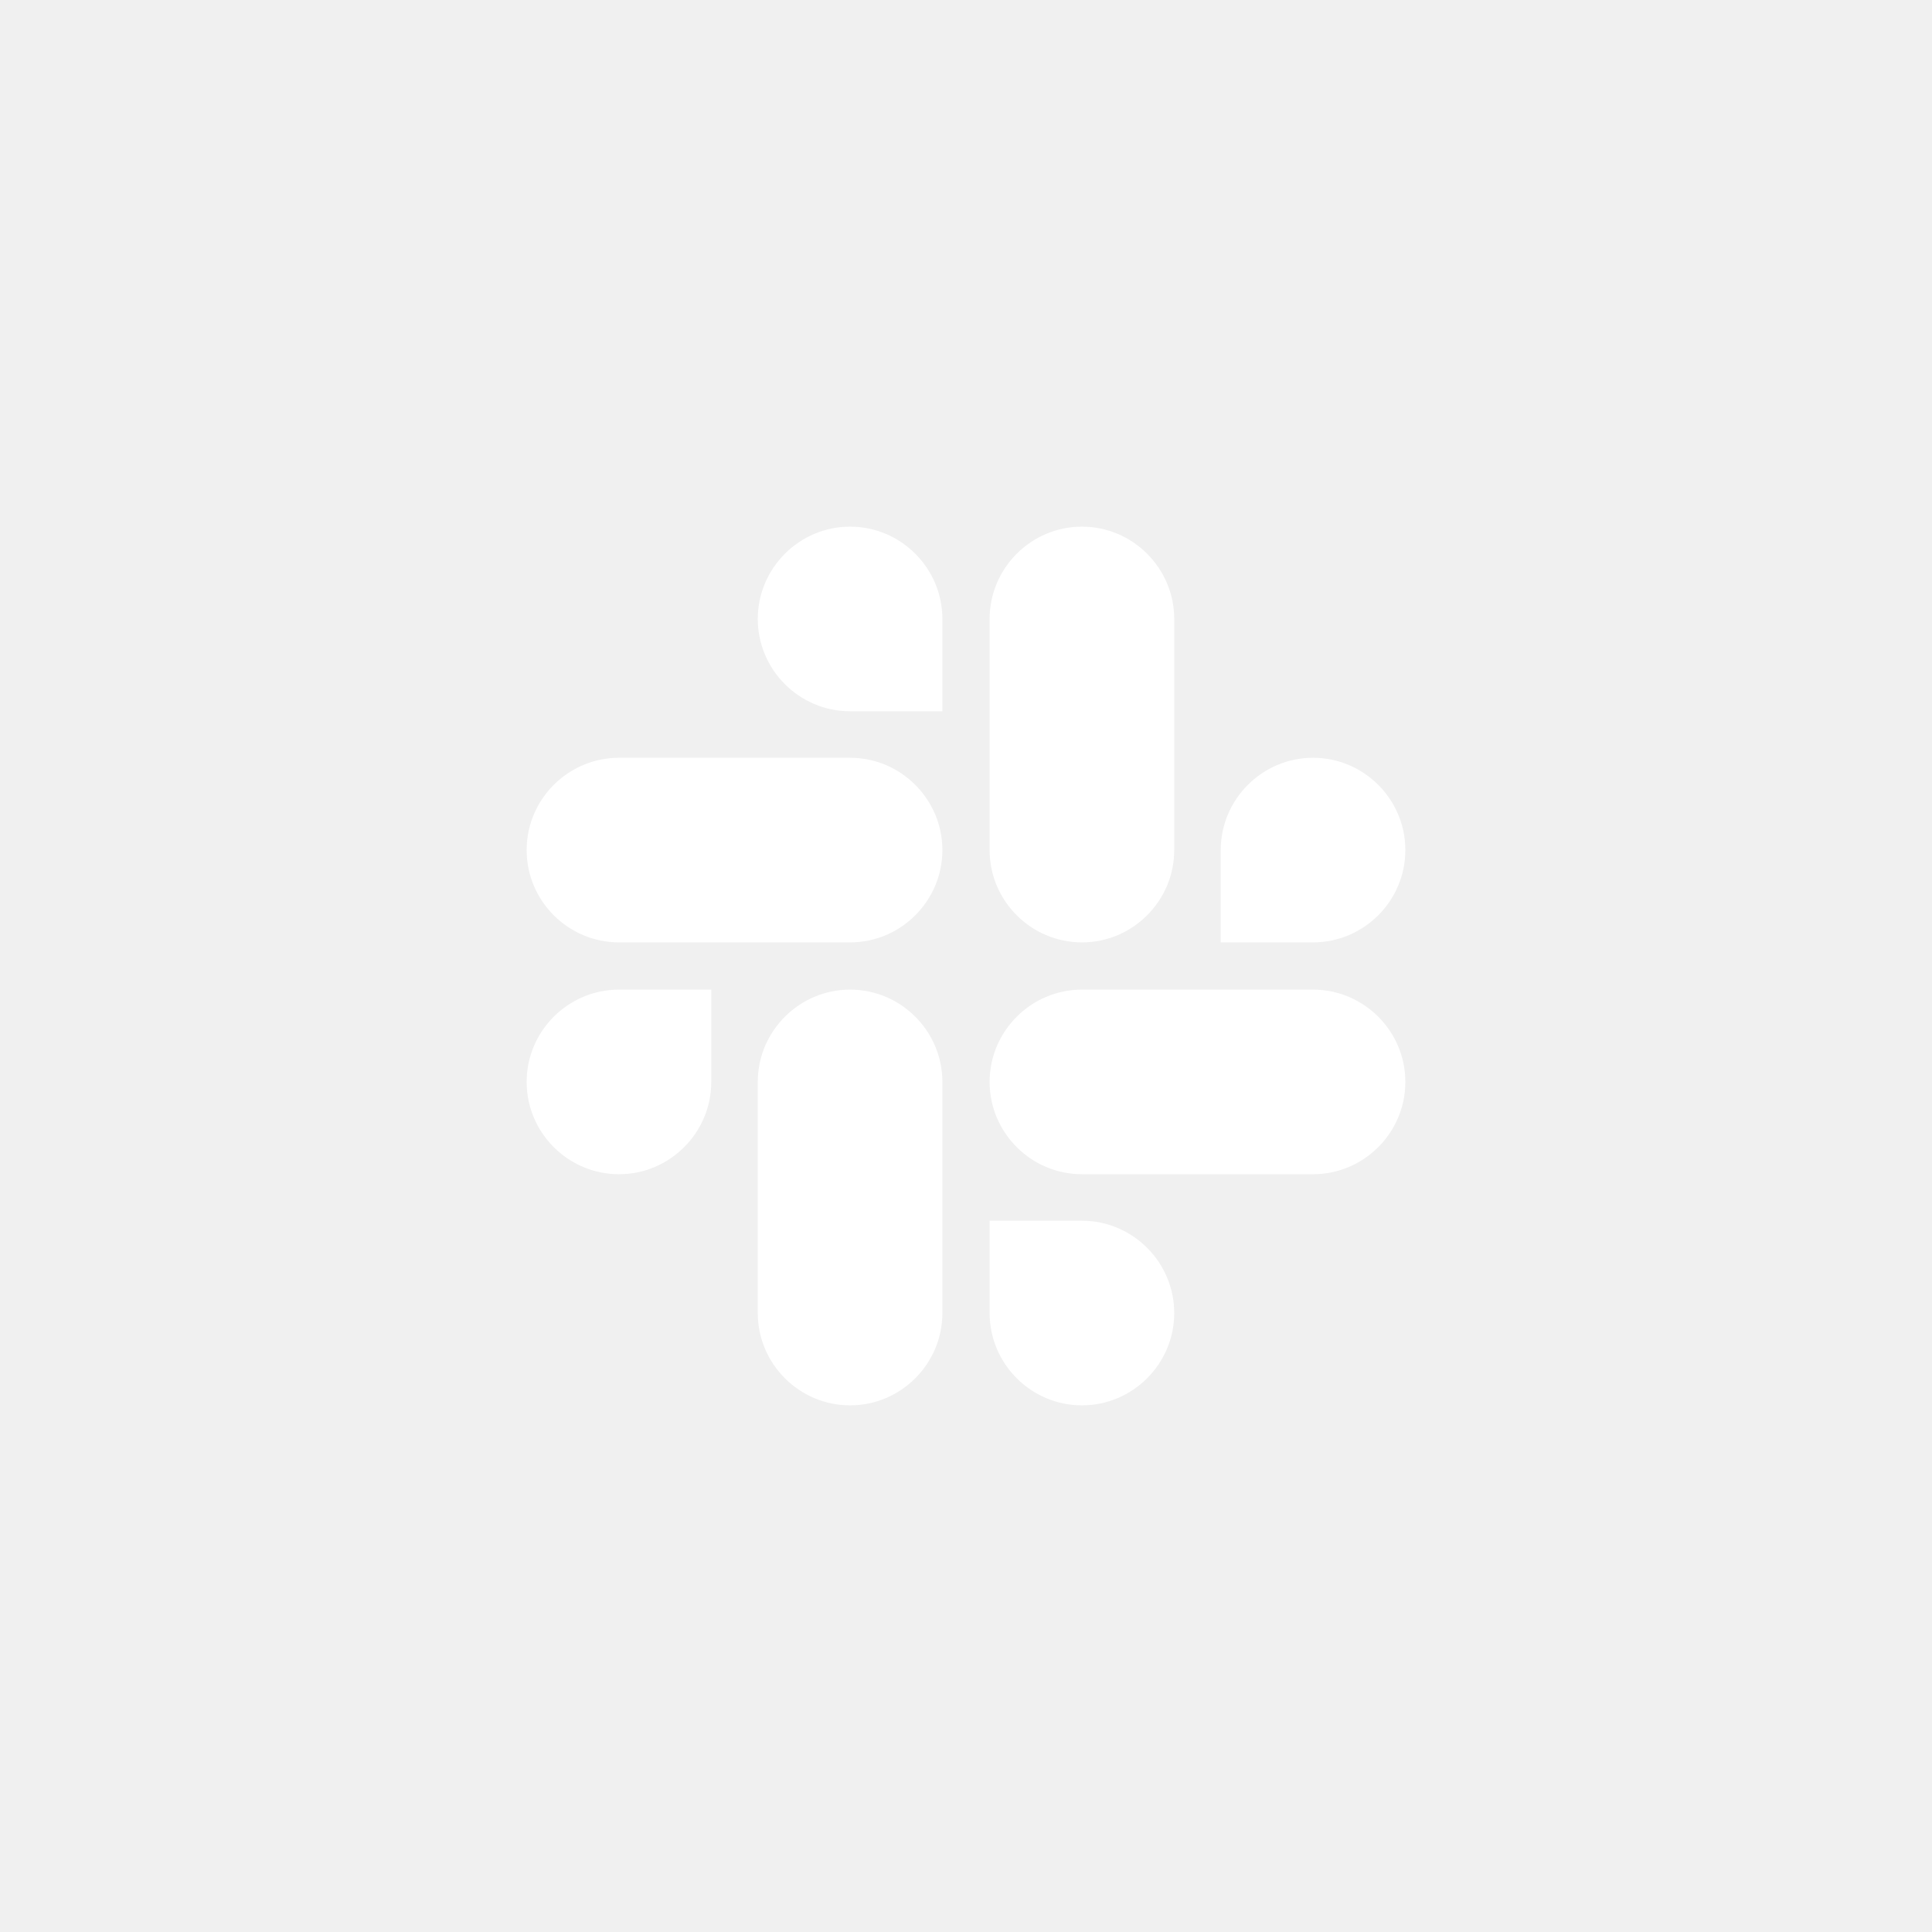
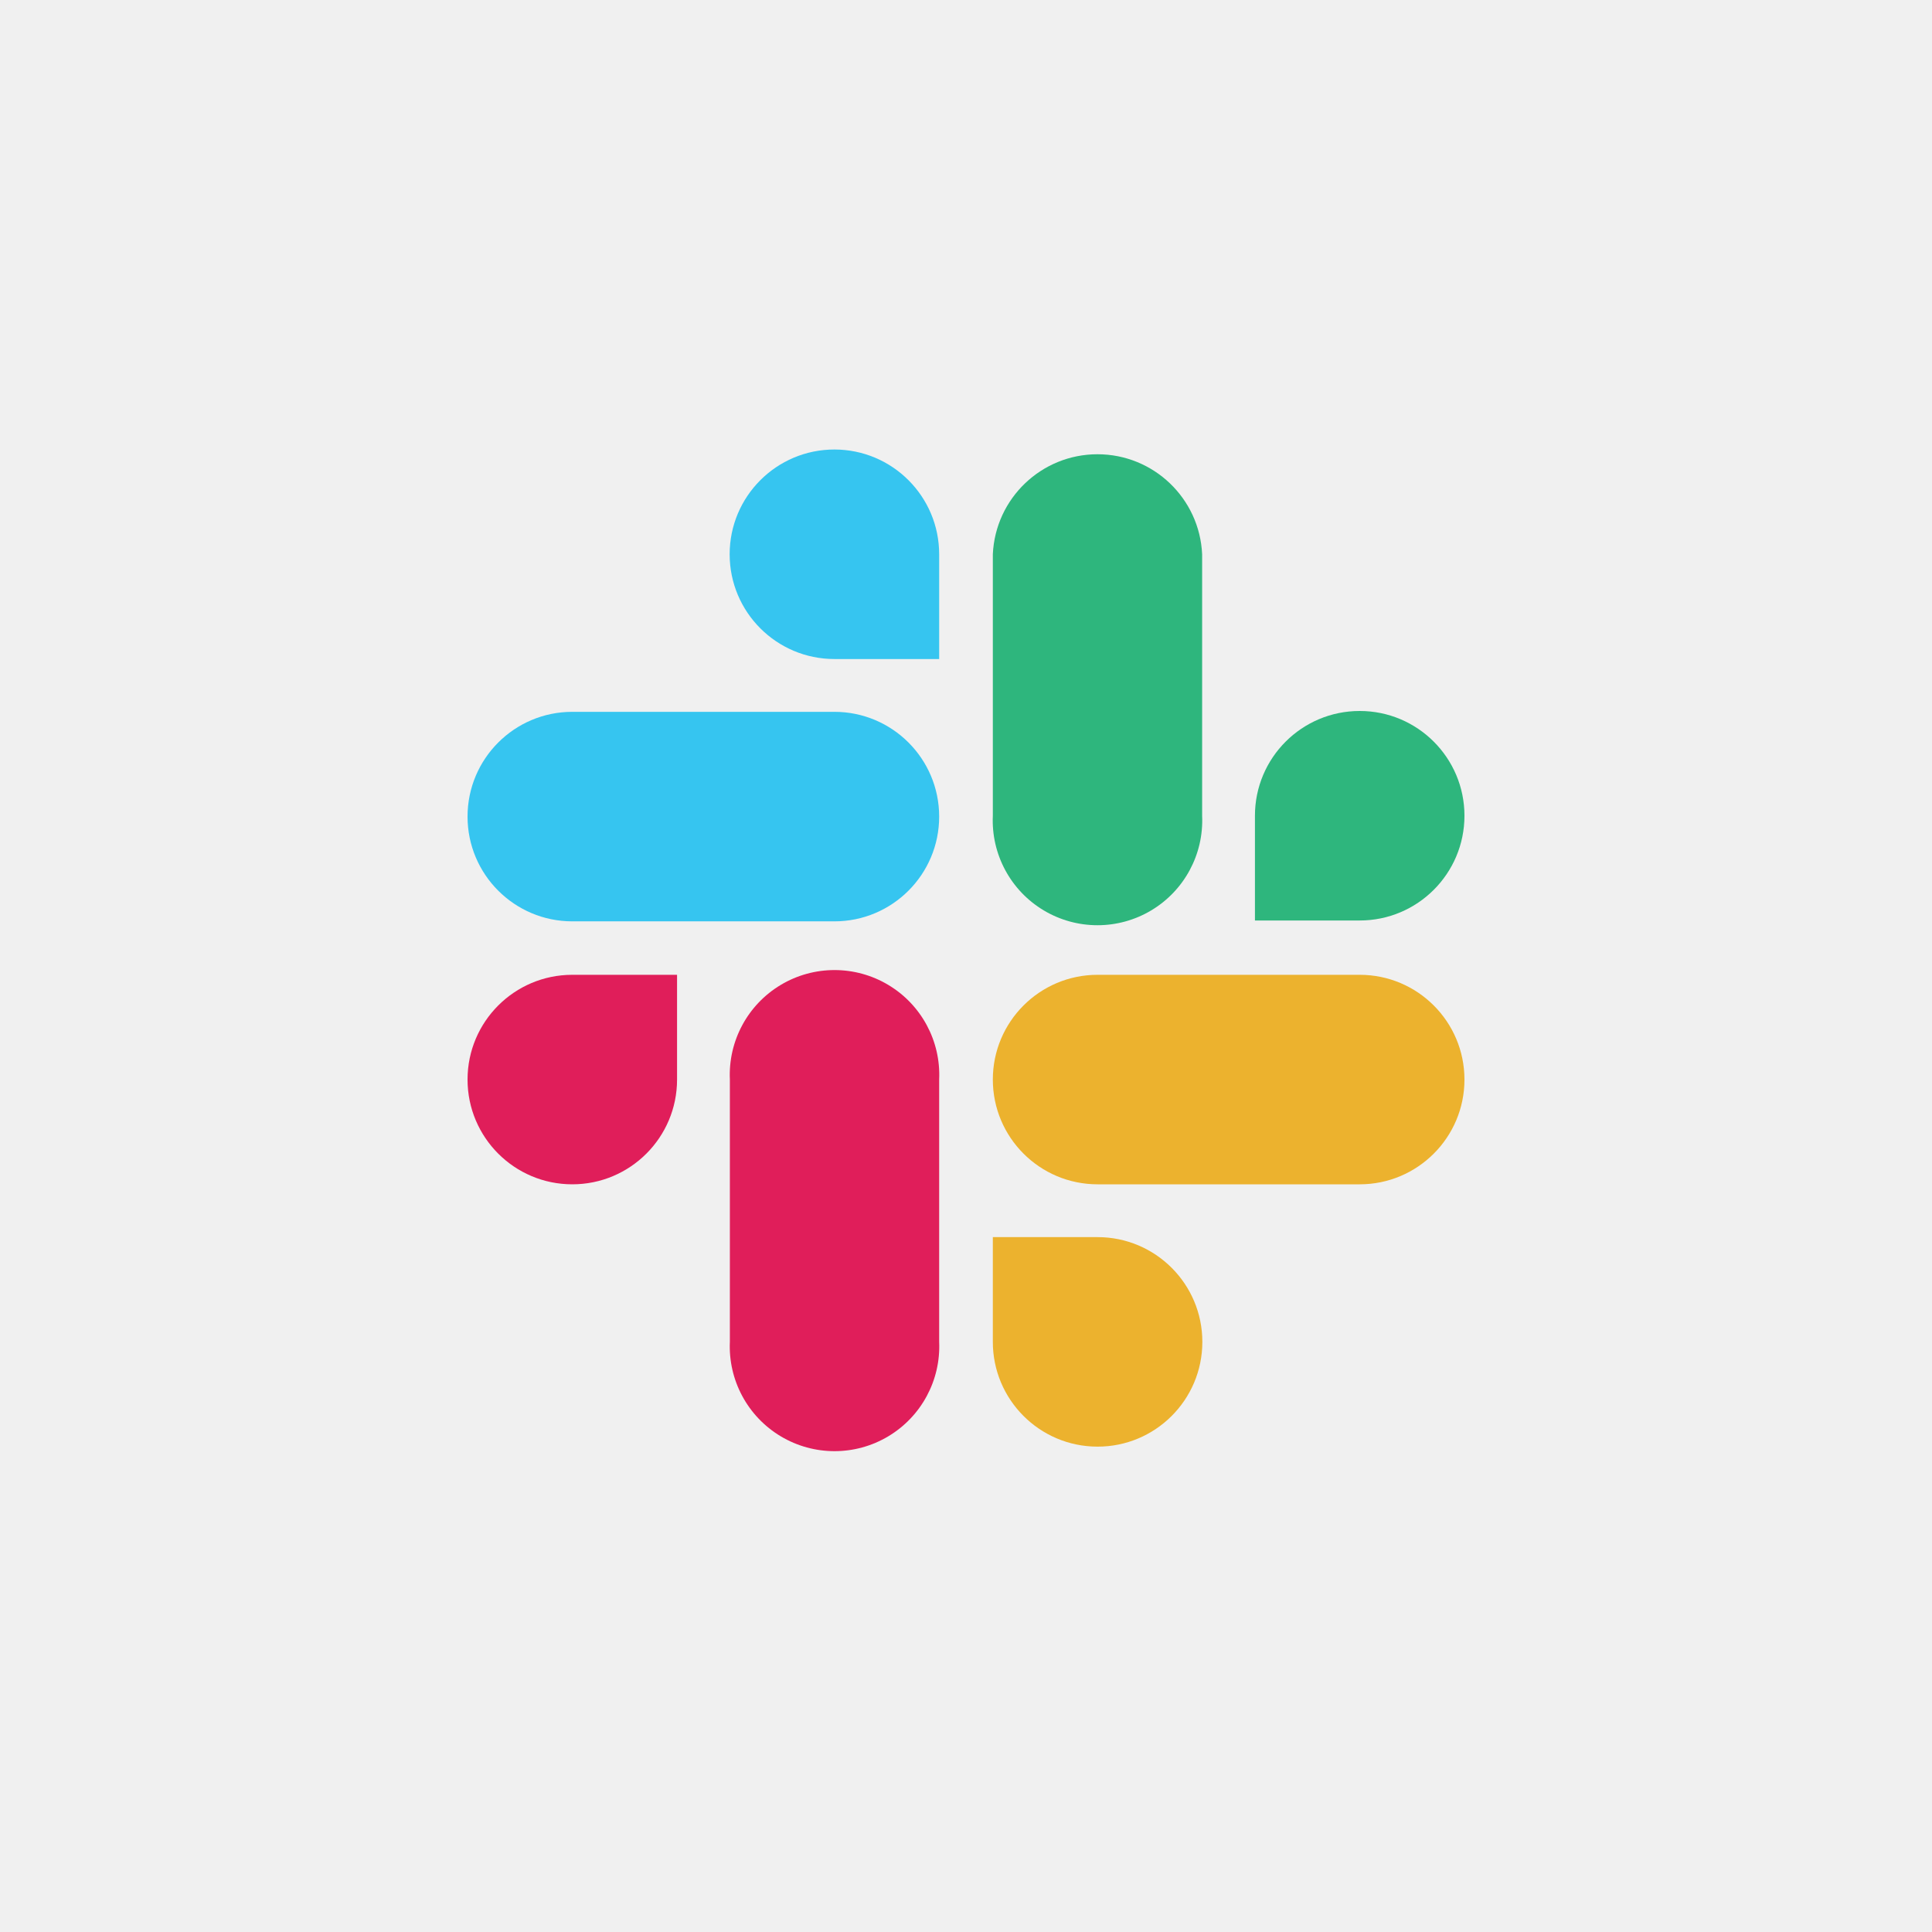
- <svg xmlns="http://www.w3.org/2000/svg" version="1.1" id="Layer_1" x="0px" y="0px" viewBox="0 0 270 270" style="enable-background:new 0 0 270 270;" xml:space="preserve">
-   <style type="text/css">
- 	.st0{fill:#FFFFFF;}
- </style>
-   <g>
-     <g>
-       <path class="st0" d="M99.4,151.2c0,7.1-5.8,12.9-12.9,12.9s-12.9-5.8-12.9-12.9c0-7.1,5.8-12.9,12.9-12.9h12.9V151.2z" />
-       <path class="st0" d="M105.9,151.2c0-7.1,5.8-12.9,12.9-12.9s12.9,5.8,12.9,12.9v32.3c0,7.1-5.8,12.9-12.9,12.9    s-12.9-5.8-12.9-12.9C105.9,183.5,105.9,151.2,105.9,151.2z" />
-     </g>
-     <g>
-       <path class="st0" d="M118.8,99.4c-7.1,0-12.9-5.8-12.9-12.9s5.8-12.9,12.9-12.9s12.9,5.8,12.9,12.9v12.9H118.8z" />
-       <path class="st0" d="M118.8,105.9c7.1,0,12.9,5.8,12.9,12.9s-5.8,12.9-12.9,12.9H86.5c-7.1,0-12.9-5.8-12.9-12.9    s5.8-12.9,12.9-12.9C86.5,105.9,118.8,105.9,118.8,105.9z" />
-     </g>
-     <g>
-       <path class="st0" d="M170.6,118.8c0-7.1,5.8-12.9,12.9-12.9c7.1,0,12.9,5.8,12.9,12.9s-5.8,12.9-12.9,12.9h-12.9V118.8z" />
-       <path class="st0" d="M164.1,118.8c0,7.1-5.8,12.9-12.9,12.9c-7.1,0-12.9-5.8-12.9-12.9V86.5c0-7.1,5.8-12.9,12.9-12.9    c7.1,0,12.9,5.8,12.9,12.9V118.8z" />
-     </g>
-     <g>
-       <path class="st0" d="M151.2,170.6c7.1,0,12.9,5.8,12.9,12.9c0,7.1-5.8,12.9-12.9,12.9c-7.1,0-12.9-5.8-12.9-12.9v-12.9H151.2z" />
-       <path class="st0" d="M151.2,164.1c-7.1,0-12.9-5.8-12.9-12.9c0-7.1,5.8-12.9,12.9-12.9h32.3c7.1,0,12.9,5.8,12.9,12.9    c0,7.1-5.8,12.9-12.9,12.9H151.2z" />
-     </g>
-   </g>
+ <svg xmlns="http://www.w3.org/2000/svg" id="Layer_1" data-name="Layer 1" viewBox="0 0 90 90">
+   <defs>
+     <style>.cls-1{fill:#e01e5a;}.cls-2{fill:#36c5f0;}.cls-3{fill:#2eb67d;}.cls-4{fill:#ecb22e;}</style>
+   </defs>
+   <path class="cls-1" d="M31.54,50.29a4.88,4.88,0,1,1-4.88-4.88h4.88Z" />
+   <path class="cls-1" d="M34,50.29a4.88,4.88,0,1,1,9.75,0V62.5a4.88,4.88,0,1,1-9.75,0Z" />
+   <path class="cls-2" d="M38.87,30.7a4.88,4.88,0,1,1,4.88-4.88V30.7Z" />
+   <path class="cls-2" d="M38.87,33.16a4.88,4.88,0,0,1,0,9.76H26.66a4.88,4.88,0,1,1,0-9.76Z" />
+   <path class="cls-3" d="M58.46,38a4.88,4.88,0,1,1,4.88,4.88H58.46Z" />
+   <path class="cls-3" d="M56,38a4.88,4.88,0,1,1-9.75,0V25.82a4.88,4.88,0,0,1,9.75,0Z" />
+   <path class="cls-4" d="M51.13,57.63a4.88,4.88,0,1,1-4.88,4.87V57.63Z" />
+   <path class="cls-4" d="M51.13,55.17a4.88,4.88,0,0,1,0-9.76H63.34a4.88,4.88,0,0,1,0,9.76Z" />
</svg>
